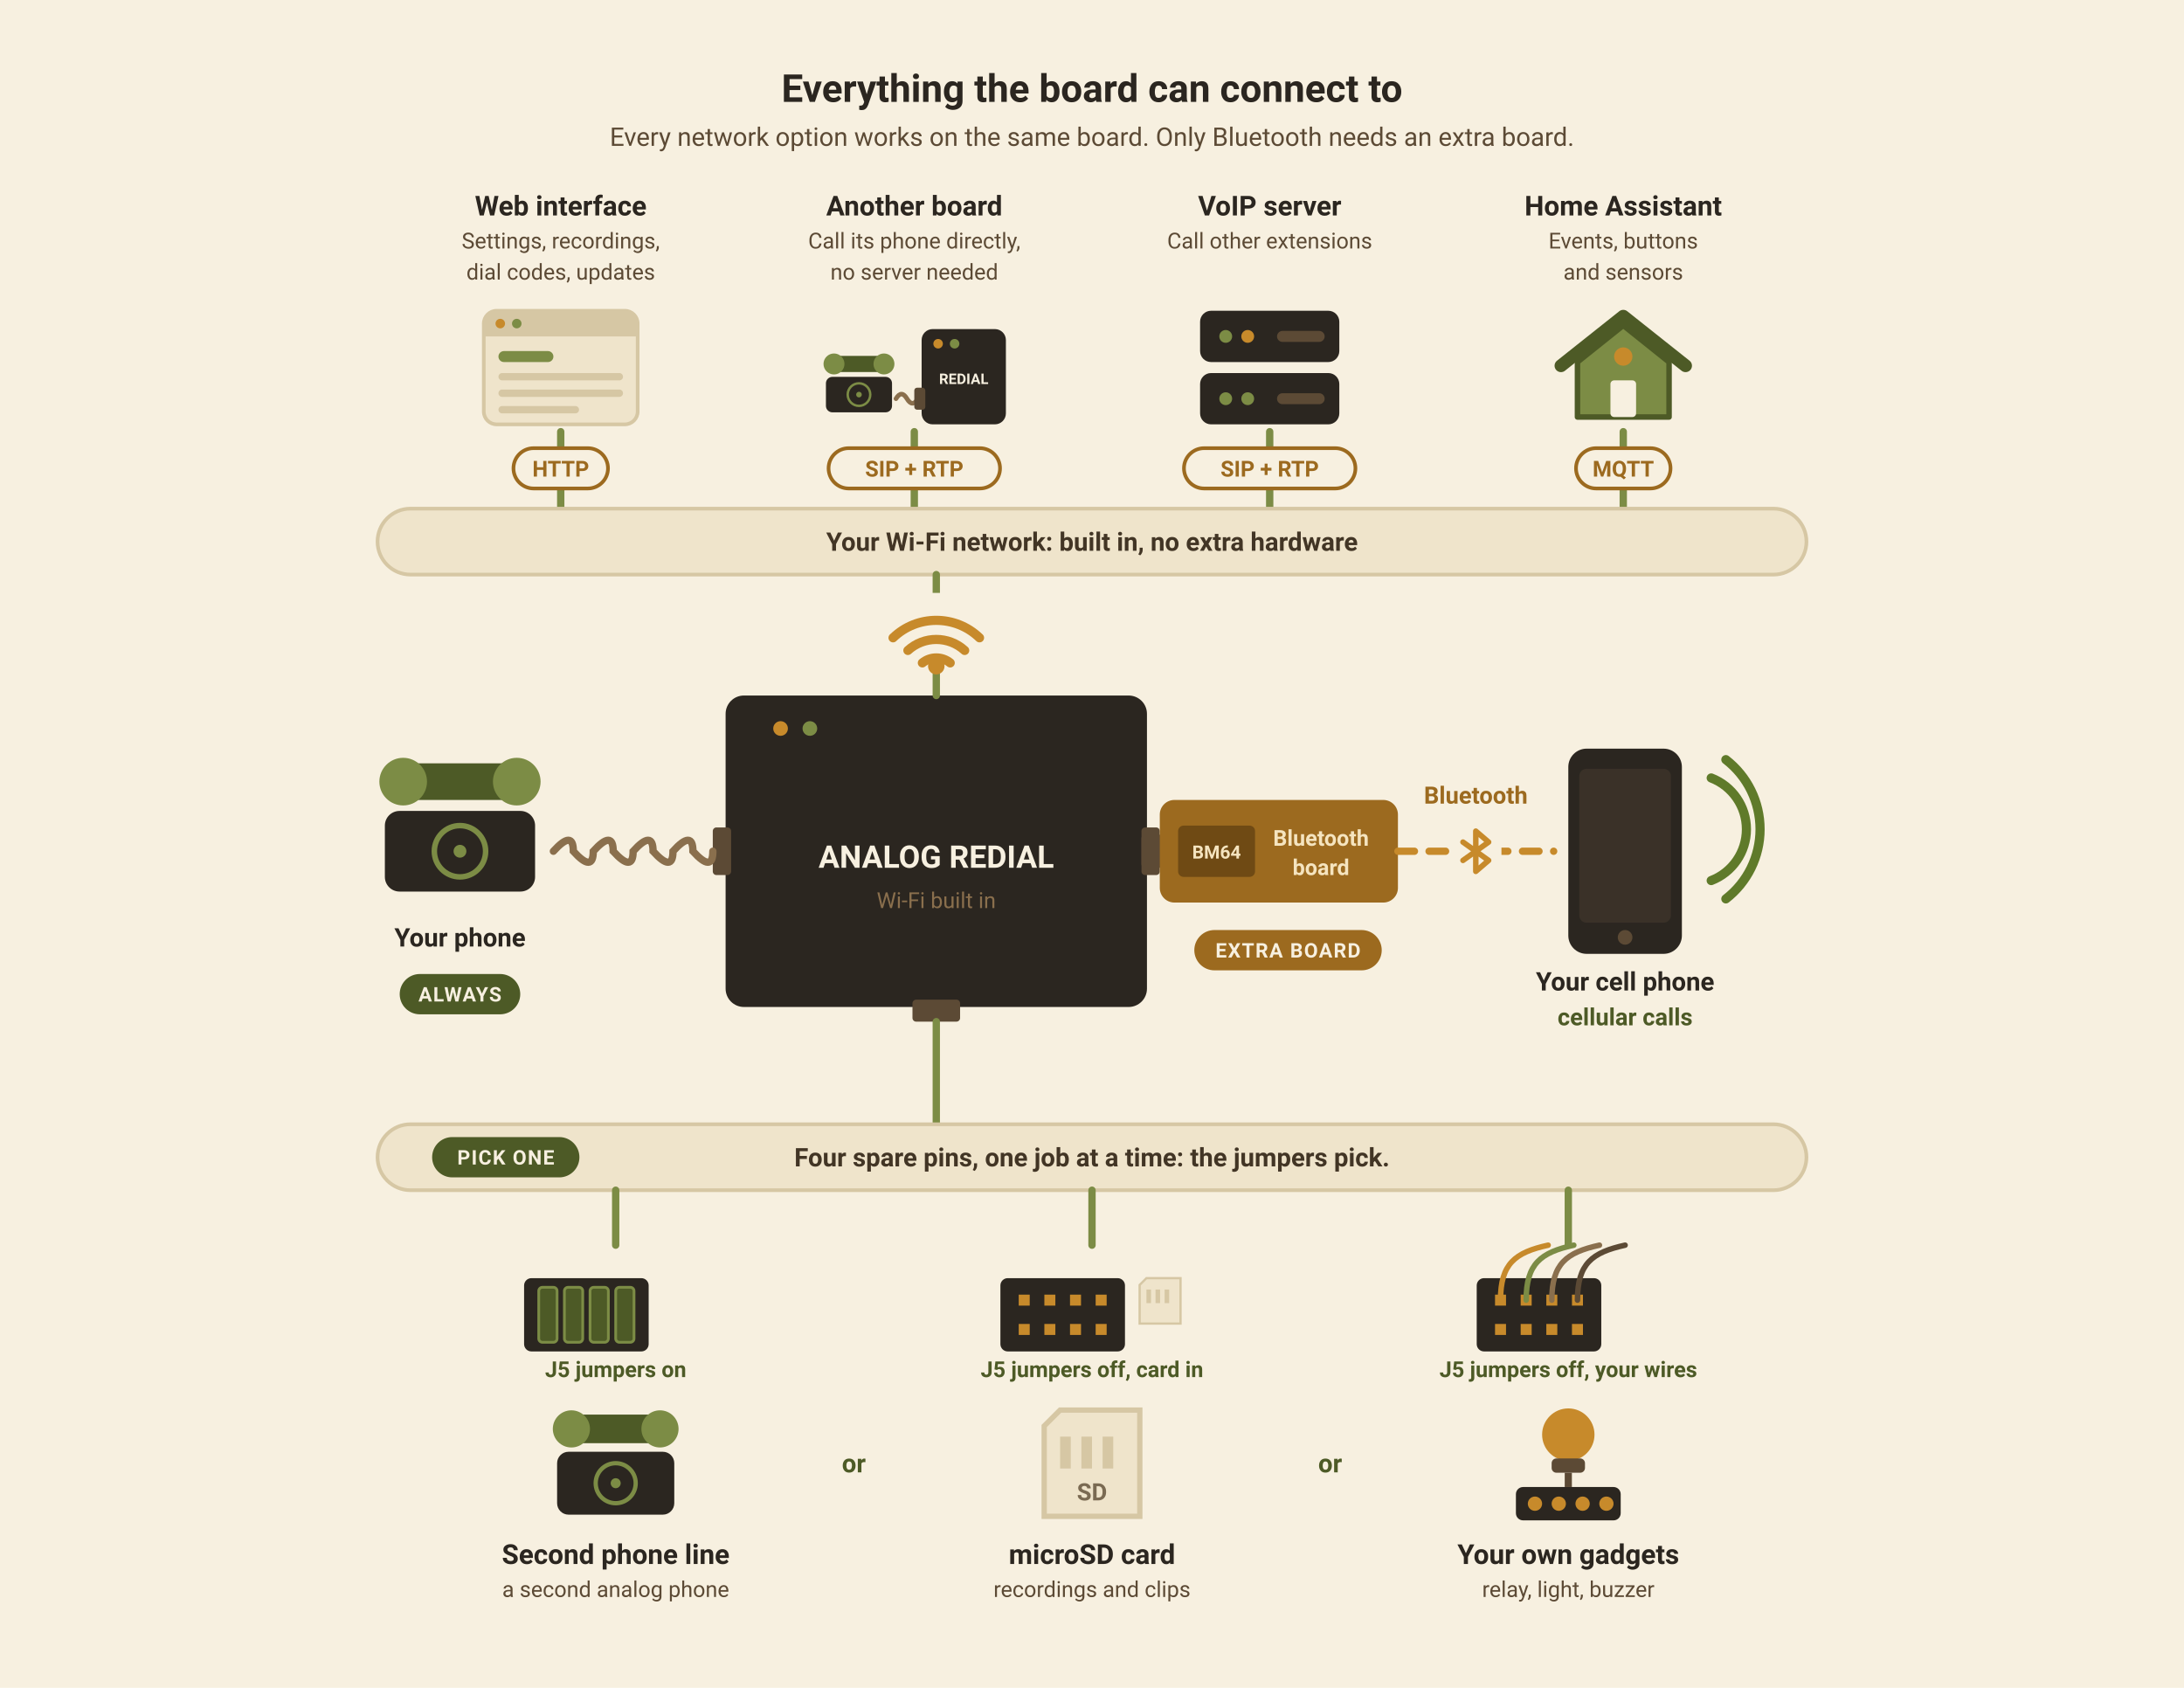
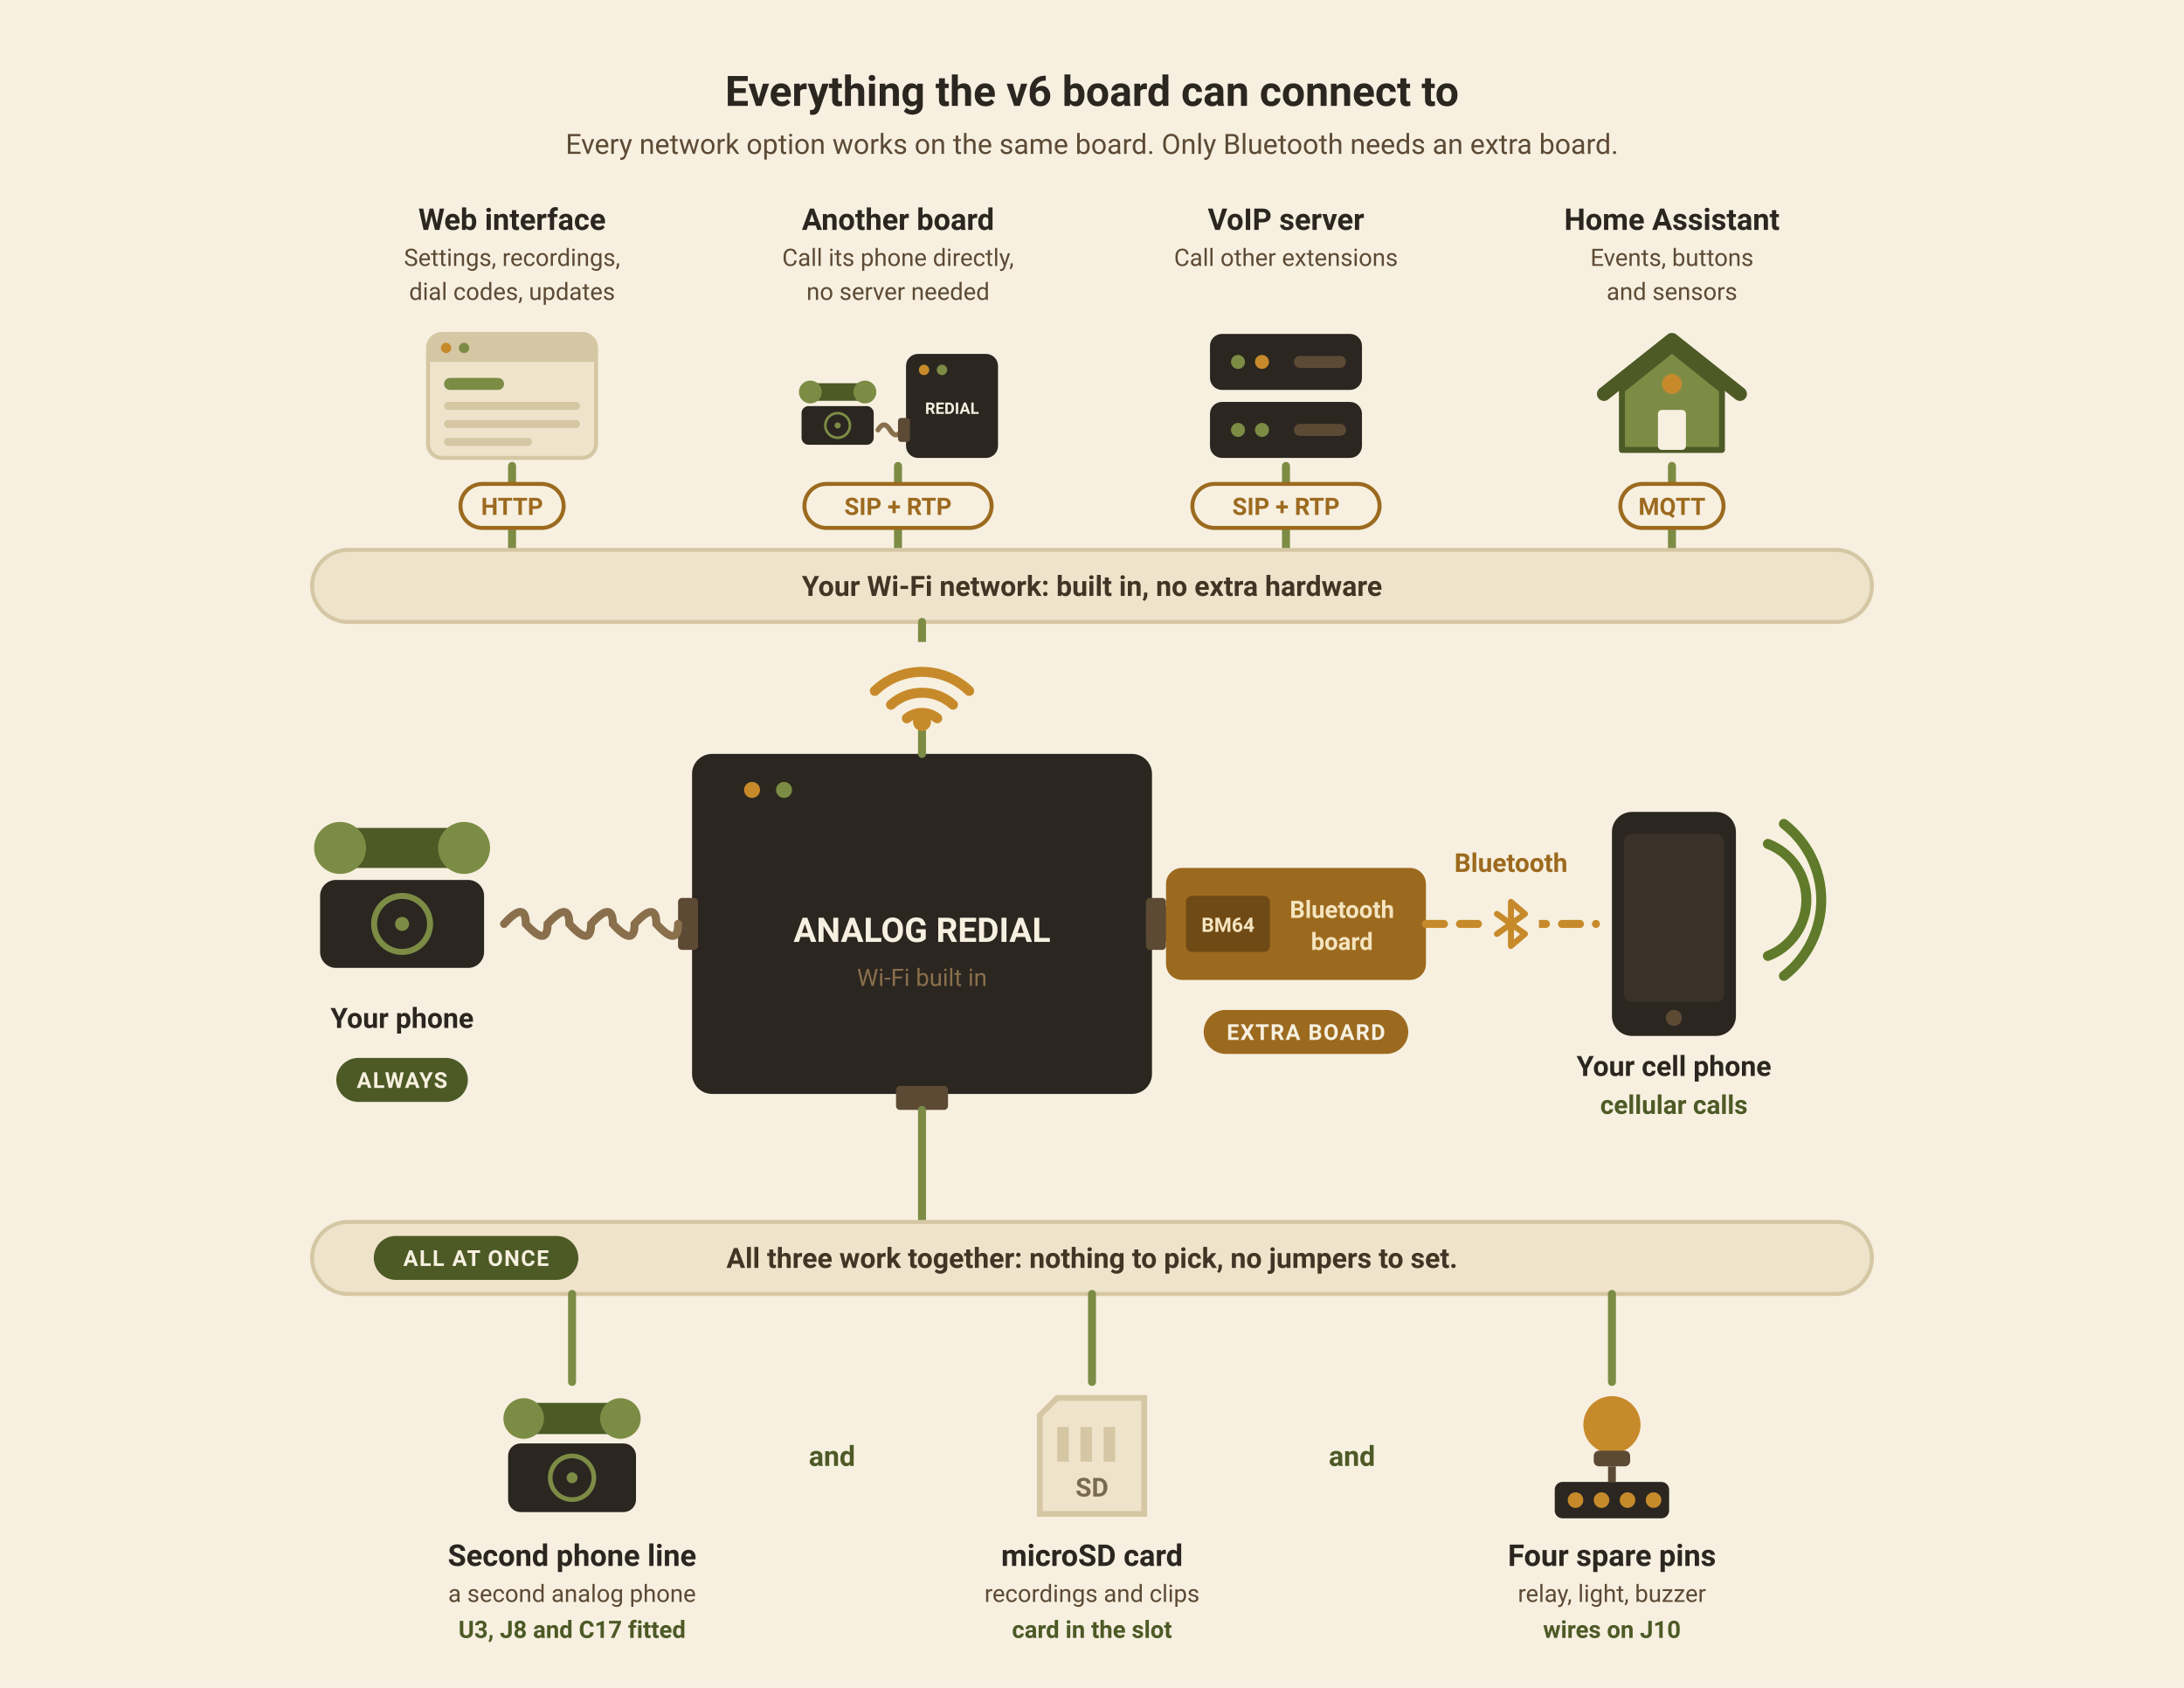
- <svg xmlns="http://www.w3.org/2000/svg" viewBox="0 0 1056 816" width="1056" height="816" role="img" aria-label="Everything the Analog Redial board can connect to: one phone always, then a second line or a microSD card or your own gadgets on four spare pins, chosen with the J5 jumpers; Wi-Fi to the web interface, other Analog Redial boards, a VoIP server and Home Assistant; and Bluetooth through an extra adapter board">
+ <svg xmlns="http://www.w3.org/2000/svg" viewBox="0 0 1056 816" width="1056" height="816" role="img" aria-label="Everything the Analog Redial v6 board can connect to: one phone always, then a second phone line, a microSD card and four spare pins on J10, all at once with nothing to select; Wi-Fi to the web interface, other Analog Redial boards, a VoIP server and Home Assistant; and Bluetooth through an extra adapter board">
  <rect id="background" width="1056" height="816" fill="#f7f0e0" />
  <g font-family="system-ui, -apple-system, Segoe UI, Roboto, sans-serif">
-     <g id="diagram" transform="translate(182.545,28) scale(0.885781)">
+     <g id="diagram" transform="translate(150.901,28) scale(0.966921)">
      <g id="title">
-         <text x="390" y="24" text-anchor="middle" font-size="21" font-weight="700" fill="#2b2620">Everything the board can connect to</text>
+         <text x="390" y="24" text-anchor="middle" font-size="21" font-weight="700" fill="#2b2620">Everything the v6 board can connect to</text>
      </g>
      <g id="subtitle">
        <text x="390" y="48" text-anchor="middle" font-size="14" font-weight="400" fill="#5c4a35">Every network option works on the same board. Only Bluetooth needs an extra board.</text>
      </g>
      <g id="label-web">
        <text x="100" y="86" text-anchor="middle" font-size="15" font-weight="600" fill="#2b2620">Web interface</text>
      </g>
      <g id="desc-web-1">
        <text x="100" y="104" text-anchor="middle" font-size="12" font-weight="400" fill="#5c4a35">Settings, recordings,</text>
      </g>
      <g id="desc-web-2">
        <text x="100" y="121" text-anchor="middle" font-size="12" font-weight="400" fill="#5c4a35">dial codes, updates</text>
      </g>
      <g id="service-web" transform="translate(58,138)">
        <rect x="0" y="0" width="84" height="62" rx="7" fill="#efe4cb" stroke="#d6c7a4" stroke-width="2" />
        <path d="M 0 14 H 84 V 7 a 7 7 0 0 0 -7 -7 H 7 a 7 7 0 0 0 -7 7 Z" fill="#d6c7a4" />
        <circle cx="9" cy="7" r="2.6" fill="#c78a2b" />
        <circle cx="18" cy="7" r="2.6" fill="#7c8c45" />
        <rect x="8" y="22" width="30" height="6" rx="3" fill="#7c8c45" />
        <rect x="8" y="34" width="68" height="4" rx="2" fill="#d6c7a4" />
        <rect x="8" y="43" width="68" height="4" rx="2" fill="#d6c7a4" />
        <rect x="8" y="52" width="44" height="4" rx="2" fill="#d6c7a4" />
      </g>
      <g id="link-web">
        <line x1="100" y1="204" x2="100" y2="246" stroke="#7c8c45" stroke-width="4" stroke-linecap="round" />
      </g>
      <g id="protocol-web">
        <rect x="74.2" y="213" width="51.6" height="22" rx="11" fill="#f7f0e0" stroke="#9c6a1f" stroke-width="2" />
        <text x="100" y="228.5" text-anchor="middle" font-size="12" font-weight="600" fill="#9c6a1f">HTTP</text>
      </g>
      <g id="label-board-2">
        <text x="293" y="86" text-anchor="middle" font-size="15" font-weight="600" fill="#2b2620">Another board</text>
      </g>
      <g id="desc-board-2-1">
        <text x="293" y="104" text-anchor="middle" font-size="12" font-weight="400" fill="#5c4a35">Call its phone directly,</text>
      </g>
      <g id="desc-board-2-2">
        <text x="293" y="121" text-anchor="middle" font-size="12" font-weight="400" fill="#5c4a35">no server needed</text>
      </g>
      <g id="service-board-2" transform="translate(243,138)">
        <g id="other-phone" transform="translate(0,22) scale(0.44)">
          <line x1="14" y1="16" x2="76" y2="16" stroke="#4d5a26" stroke-width="20" stroke-linecap="round" />
          <circle cx="14" cy="16" r="13" fill="#7c8c45" />
          <circle cx="76" cy="16" r="13" fill="#7c8c45" />
          <rect x="4" y="32" width="82" height="44" rx="8" fill="#2b2620" />
          <circle cx="45" cy="54" r="14" fill="none" stroke="#7c8c45" stroke-width="3" />
          <circle cx="45" cy="54" r="3.5" fill="#7c8c45" />
        </g>
        <path d="M 40 48 q 3 -5 6 0 q 3 5 6 0" fill="none" stroke="#8a6f4d" stroke-width="2.5" stroke-linecap="round" />
        <g id="other-board">
          <rect x="54" y="10" width="46" height="52" rx="6" fill="#2b2620" />
          <rect x="50" y="42" width="6" height="12" rx="1.5" fill="#5c4a35" />
          <circle cx="63" cy="18" r="2.6" fill="#c78a2b" />
          <circle cx="72" cy="18" r="2.6" fill="#7c8c45" />
          <text x="77" y="40" text-anchor="middle" font-size="8" font-weight="700" fill="#f7f0e0">REDIAL</text>
        </g>
      </g>
      <g id="link-board-2">
        <line x1="293" y1="204" x2="293" y2="246" stroke="#7c8c45" stroke-width="4" stroke-linecap="round" />
      </g>
      <g id="protocol-board-2">
        <rect x="246.2" y="213" width="93.6" height="22" rx="11" fill="#f7f0e0" stroke="#9c6a1f" stroke-width="2" />
        <text x="293" y="228.5" text-anchor="middle" font-size="12" font-weight="600" fill="#9c6a1f">SIP + RTP</text>
      </g>
      <g id="label-voip">
        <text x="487" y="86" text-anchor="middle" font-size="15" font-weight="600" fill="#2b2620">VoIP server</text>
      </g>
      <g id="desc-voip-1">
        <text x="487" y="104" text-anchor="middle" font-size="12" font-weight="400" fill="#5c4a35">Call other extensions</text>
      </g>
      <g id="service-voip" transform="translate(449,138)">
        <rect x="0" y="0" width="76" height="28" rx="6" fill="#2b2620" />
        <rect x="0" y="34" width="76" height="28" rx="6" fill="#2b2620" />
        <circle cx="14" cy="14" r="3.5" fill="#7c8c45" />
        <circle cx="26" cy="14" r="3.5" fill="#c78a2b" />
        <rect x="42" y="11" width="26" height="6" rx="3" fill="#5c4a35" />
        <circle cx="14" cy="48" r="3.5" fill="#7c8c45" />
        <circle cx="26" cy="48" r="3.5" fill="#7c8c45" />
        <rect x="42" y="45" width="26" height="6" rx="3" fill="#5c4a35" />
      </g>
      <g id="link-voip">
        <line x1="487" y1="204" x2="487" y2="246" stroke="#7c8c45" stroke-width="4" stroke-linecap="round" />
      </g>
      <g id="protocol-voip">
        <rect x="440.2" y="213" width="93.6" height="22" rx="11" fill="#f7f0e0" stroke="#9c6a1f" stroke-width="2" />
        <text x="487" y="228.5" text-anchor="middle" font-size="12" font-weight="600" fill="#9c6a1f">SIP + RTP</text>
      </g>
      <g id="label-home">
        <text x="680" y="86" text-anchor="middle" font-size="15" font-weight="600" fill="#2b2620">Home Assistant</text>
      </g>
      <g id="desc-home-1">
        <text x="680" y="104" text-anchor="middle" font-size="12" font-weight="400" fill="#5c4a35">Events, buttons</text>
      </g>
      <g id="desc-home-2">
        <text x="680" y="121" text-anchor="middle" font-size="12" font-weight="400" fill="#5c4a35">and sensors</text>
      </g>
      <g id="service-home" transform="translate(642,138)">
        <path d="M 4 30 L 38 3 L 72 30" fill="none" stroke="#4d5a26" stroke-width="7" stroke-linecap="round" stroke-linejoin="round" />
        <path d="M 13 28 V 58 H 63 V 28 L 38 8 Z" fill="#7c8c45" stroke="#4d5a26" stroke-width="3" stroke-linejoin="round" />
        <rect x="31" y="38" width="14" height="20" rx="2" fill="#f7f0e0" />
        <circle cx="38" cy="25" r="5" fill="#c78a2b" />
      </g>
      <g id="link-home">
        <line x1="680" y1="204" x2="680" y2="246" stroke="#7c8c45" stroke-width="4" stroke-linecap="round" />
      </g>
      <g id="protocol-home">
        <rect x="654.2" y="213" width="51.6" height="22" rx="11" fill="#f7f0e0" stroke="#9c6a1f" stroke-width="2" />
        <text x="680" y="228.5" text-anchor="middle" font-size="12" font-weight="600" fill="#9c6a1f">MQTT</text>
      </g>
      <g id="wifi-network">
        <rect x="0" y="246" width="780" height="36" rx="18" fill="#efe4cb" stroke="#d6c7a4" stroke-width="2" />
        <text x="390.0" y="269" text-anchor="middle" font-size="14" font-weight="600" fill="#423525">Your Wi-Fi network: built in, no extra hardware</text>
      </g>
      <g id="board" transform="translate(190,348)">
        <rect id="pcb" x="0" y="0" width="230" height="170" rx="10" fill="#2b2620" />
        <rect id="jack-line-1" x="-7" y="72" width="10" height="26" rx="2" fill="#5c4a35" />
        <rect id="options-connector" x="227" y="72" width="10" height="26" rx="2" fill="#5c4a35" />
        <rect id="adapter-header" x="102" y="166" width="26" height="12" rx="2" fill="#5c4a35" />
        <circle id="led-1" cx="30" cy="18" r="4" fill="#c78a2b" />
        <circle id="led-2" cx="46" cy="18" r="4" fill="#7c8c45" />
        <text x="115" y="94" text-anchor="middle" font-size="17" font-weight="600" fill="#f7f0e0">ANALOG REDIAL</text>
        <text x="115" y="116" text-anchor="middle" font-size="12" fill="#8a6f4d">Wi-Fi built in</text>
      </g>
      <g id="link-wifi">
        <line x1="305" y1="282" x2="305" y2="348" stroke="#7c8c45" stroke-width="4" stroke-linecap="round" />
      </g>
      <g id="wifi" transform="translate(275,294)">
        <rect x="-6" y="-2" width="72" height="44" rx="8" fill="#f7f0e0" />
        <path d="M 6.4 22.5 A 34 34 0 0 1 53.6 22.5" fill="none" stroke="#c78a2b" stroke-width="5" stroke-linecap="round" />
        <path d="M 14.5 29.4 A 23 23 0 0 1 45.5 29.4" fill="none" stroke="#c78a2b" stroke-width="5" stroke-linecap="round" />
        <path d="M 22.4 36.2 A 12 12 0 0 1 37.6 36.2" fill="none" stroke="#c78a2b" stroke-width="5" stroke-linecap="round" />
        <circle cx="30" cy="40" r="4.5" fill="#c78a2b" transform="translate(0,-2)" />
      </g>
      <g id="phone-line-1" transform="translate(0,379)">
        <g id="handset">
          <line x1="14" y1="16" x2="76" y2="16" stroke="#4d5a26" stroke-width="20" stroke-linecap="round" />
          <circle cx="14" cy="16" r="13" fill="#7c8c45" />
          <circle cx="76" cy="16" r="13" fill="#7c8c45" />
        </g>
        <g id="body">
          <rect x="4" y="32" width="82" height="44" rx="8" fill="#2b2620" />
          <circle cx="45" cy="54" r="14" fill="none" stroke="#7c8c45" stroke-width="3" />
          <circle cx="45" cy="54" r="3.5" fill="#7c8c45" />
        </g>
      </g>
      <g id="cord-line-1" transform="translate(96,433)">
        <path d="M 0 0 q 10.88 -12 10.88 0 q 10.88 12 10.88 0 q 10.88 -12 10.88 0 q 10.88 12 10.88 0 q 10.88 -12 10.88 0 q 10.88 12 10.88 0 q 10.88 -12 10.88 0 q 10.88 12 10.88 0" fill="none" stroke="#8a6f4d" stroke-width="4" stroke-linecap="round" />
      </g>
      <g id="label-line-1">
        <text x="45" y="485" text-anchor="middle" font-size="14" font-weight="600" fill="#2b2620">Your phone</text>
      </g>
      <g id="tag-always">
        <rect x="12.1" y="500" width="65.8" height="22" rx="11" fill="#4d5a26" />
        <text x="45" y="515" text-anchor="middle" font-size="11" font-weight="700" letter-spacing="0.6" fill="#f7f0e0">ALWAYS</text>
      </g>
      <g id="bluetooth-adapter" transform="translate(417,405)">
        <rect id="plug" x="0" y="19" width="14" height="18" rx="2" fill="#5c4a35" />
        <rect id="pcb" x="10" y="0" width="130" height="56" rx="8" fill="#9c6a1f" />
        <rect id="chip" x="20" y="14" width="42" height="28" rx="3" fill="#6f4a14" />
        <text x="41" y="32" text-anchor="middle" font-size="10" font-weight="600" fill="#f5e4bf">BM64</text>
        <text x="98" y="25" text-anchor="middle" font-size="12" font-weight="600" fill="#f5e4bf">Bluetooth</text>
        <text x="98" y="41" text-anchor="middle" font-size="12" font-weight="600" fill="#f5e4bf">board</text>
      </g>
      <g id="tag-extra-board">
        <rect x="445.85" y="476" width="102.3" height="22" rx="11" fill="#9c6a1f" />
        <text x="497" y="491" text-anchor="middle" font-size="11" font-weight="700" letter-spacing="0.6" fill="#f7f0e0">EXTRA BOARD</text>
      </g>
      <g id="link-bluetooth">
        <line x1="557" y1="433" x2="642" y2="433" stroke="#c78a2b" stroke-width="4" stroke-linecap="round" stroke-dasharray="9 8" />
      </g>
      <g id="bluetooth-symbol" transform="translate(591.5,421)">
        <rect x="-6" y="-4" width="28" height="32" rx="6" fill="#f7f0e0" />
        <path d="M 1 7 L 15 17 L 8 23 L 8 1 L 15 7 L 1 17" fill="none" stroke="#c78a2b" stroke-width="3" stroke-linecap="round" stroke-linejoin="round" />
      </g>
      <g id="label-bluetooth">
        <text x="599.5" y="407" text-anchor="middle" font-size="13" font-weight="600" fill="#9c6a1f">Bluetooth</text>
      </g>
      <g id="cell-phone" transform="translate(650,377)">
        <rect x="0" y="0" width="62" height="112" rx="10" fill="#2b2620" />
        <rect x="6" y="11" width="50" height="84" rx="4" fill="#3a3128" />
        <circle cx="31" cy="103" r="4" fill="#5c4a35" />
      </g>
      <g id="cellular" transform="translate(728,393)">
        <path d="M 0 56 A 30 30 0 0 0 0 0" fill="none" stroke="#5f7a2a" stroke-width="5" stroke-linecap="round" />
        <path d="M 8 66 A 48 48 0 0 0 8 -10" fill="none" stroke="#5f7a2a" stroke-width="5" stroke-linecap="round" transform="translate(0,0)" />
      </g>
      <g id="label-cell-phone">
        <text x="681" y="509" text-anchor="middle" font-size="14" font-weight="600" fill="#2b2620">Your cell phone</text>
      </g>
      <g id="label-cellular">
        <text x="681" y="528" text-anchor="middle" font-size="13" font-weight="600" fill="#4d5a26">cellular calls</text>
      </g>
      <g id="link-options">
        <line x1="305" y1="526" x2="305" y2="582" stroke="#7c8c45" stroke-width="4" stroke-linecap="round" />
      </g>
      <g id="options-bar">
        <rect x="0" y="582" width="780" height="36" rx="18" fill="#efe4cb" stroke="#d6c7a4" stroke-width="2" />
-         <text x="390.0" y="605" text-anchor="middle" font-size="14" font-weight="600" fill="#423525">Four spare pins, one job at a time: the jumpers pick.</text>
+         <text x="390.0" y="605" text-anchor="middle" font-size="14" font-weight="600" fill="#423525">All three work together: nothing to pick, no jumpers to set.</text>
      </g>
      <g id="tag-pick-one">
-         <rect x="29.8" y="589" width="80.4" height="22" rx="11" fill="#4d5a26" />
-         <text x="70" y="604" text-anchor="middle" font-size="11" font-weight="700" letter-spacing="0.6" fill="#f7f0e0">PICK ONE</text>
+         <rect x="30.85" y="589" width="102.3" height="22" rx="11" fill="#4d5a26" />
+         <text x="82" y="604" text-anchor="middle" font-size="11" font-weight="700" letter-spacing="0.6" fill="#f7f0e0">ALL AT ONCE</text>
      </g>
      <g id="link-line-2">
-         <line x1="130" y1="618" x2="130" y2="648" stroke="#7c8c45" stroke-width="4" stroke-linecap="round" />
-       </g>
-       <g id="j5-line-2" transform="translate(80,644)">
-         <rect id="header" x="0" y="22" width="68" height="40" rx="4" fill="#2b2620" />
-         <rect x="10" y="31" width="6" height="6" fill="#c78a2b" />
-         <rect x="10" y="47" width="6" height="6" fill="#c78a2b" />
-         <rect x="24" y="31" width="6" height="6" fill="#c78a2b" />
-         <rect x="24" y="47" width="6" height="6" fill="#c78a2b" />
-         <rect x="38" y="31" width="6" height="6" fill="#c78a2b" />
-         <rect x="38" y="47" width="6" height="6" fill="#c78a2b" />
-         <rect x="52" y="31" width="6" height="6" fill="#c78a2b" />
-         <rect x="52" y="47" width="6" height="6" fill="#c78a2b" />
-         <rect x="8" y="27" width="10" height="30" rx="2" fill="#4d5a26" stroke="#7c8c45" stroke-width="1.5" />
-         <rect x="22" y="27" width="10" height="30" rx="2" fill="#4d5a26" stroke="#7c8c45" stroke-width="1.5" />
-         <rect x="36" y="27" width="10" height="30" rx="2" fill="#4d5a26" stroke="#7c8c45" stroke-width="1.5" />
-         <rect x="50" y="27" width="10" height="30" rx="2" fill="#4d5a26" stroke="#7c8c45" stroke-width="1.5" />
-       </g>
-       <g id="j5-caption-line-2">
-         <text x="130" y="720" text-anchor="middle" font-size="12" font-weight="700" fill="#4d5a26">J5 jumpers on</text>
-       </g>
-       <g id="option-line-2" transform="translate(94.9,735.8)">
+         <line x1="130" y1="618" x2="130" y2="662" stroke="#7c8c45" stroke-width="4" stroke-linecap="round" />
+       </g>
+       <g id="option-line-2" transform="translate(94.9,667.8)">
        <g transform="scale(0.78)">
          <g id="handset">
            <line x1="14" y1="16" x2="76" y2="16" stroke="#4d5a26" stroke-width="20" stroke-linecap="round" />
            <circle cx="14" cy="16" r="13" fill="#7c8c45" />
            <circle cx="76" cy="16" r="13" fill="#7c8c45" />
          </g>
          <g id="body">
            <rect x="4" y="32" width="82" height="44" rx="8" fill="#2b2620" />
            <circle cx="45" cy="54" r="14" fill="none" stroke="#7c8c45" stroke-width="3" />
            <circle cx="45" cy="54" r="3.5" fill="#7c8c45" />
          </g>
        </g>
      </g>
      <g id="label-line-2">
-         <text x="130" y="822" text-anchor="middle" font-size="15" font-weight="600" fill="#2b2620">Second phone line</text>
+         <text x="130" y="754" text-anchor="middle" font-size="15" font-weight="600" fill="#2b2620">Second phone line</text>
      </g>
      <g id="desc-line-2">
-         <text x="130" y="840" text-anchor="middle" font-size="12" font-weight="400" fill="#5c4a35">a second analog phone</text>
+         <text x="130" y="772" text-anchor="middle" font-size="12" font-weight="400" fill="#5c4a35">a second analog phone</text>
+       </g>
+       <g id="v6-caption-line-2">
+         <text x="130" y="790" text-anchor="middle" font-size="12" font-weight="700" fill="#4d5a26">U3, J8 and C17 fitted</text>
      </g>
      <g id="link-microsd">
-         <line x1="390" y1="618" x2="390" y2="648" stroke="#7c8c45" stroke-width="4" stroke-linecap="round" />
-       </g>
-       <g id="j5-microsd" transform="translate(340,644)">
-         <rect id="header" x="0" y="22" width="68" height="40" rx="4" fill="#2b2620" />
-         <rect x="10" y="31" width="6" height="6" fill="#c78a2b" />
-         <rect x="10" y="47" width="6" height="6" fill="#c78a2b" />
-         <rect x="24" y="31" width="6" height="6" fill="#c78a2b" />
-         <rect x="24" y="47" width="6" height="6" fill="#c78a2b" />
-         <rect x="38" y="31" width="6" height="6" fill="#c78a2b" />
-         <rect x="38" y="47" width="6" height="6" fill="#c78a2b" />
-         <rect x="52" y="31" width="6" height="6" fill="#c78a2b" />
-         <rect x="52" y="47" width="6" height="6" fill="#c78a2b" />
-         <g transform="translate(76,22) scale(0.62)">
-           <path d="M 6 0 H 36 V 40 H 0 V 6 Z" fill="#efe4cb" stroke="#d6c7a4" stroke-width="2" />
-           <rect x="6" y="10" width="4" height="12" fill="#d6c7a4" />
-           <rect x="14" y="10" width="4" height="12" fill="#d6c7a4" />
-           <rect x="22" y="10" width="4" height="12" fill="#d6c7a4" />
-         </g>
-       </g>
-       <g id="j5-caption-microsd">
-         <text x="390" y="720" text-anchor="middle" font-size="12" font-weight="700" fill="#4d5a26">J5 jumpers off, card in</text>
-       </g>
-       <g id="option-microsd" transform="translate(363.9,738)">
+         <line x1="390" y1="618" x2="390" y2="662" stroke="#7c8c45" stroke-width="4" stroke-linecap="round" />
+       </g>
+       <g id="option-microsd" transform="translate(363.9,670)">
        <g transform="scale(1.45)">
          <path d="M 6 0 H 36 V 40 H 0 V 6 Z" fill="#efe4cb" stroke="#d6c7a4" stroke-width="2" />
          <rect x="6" y="10" width="4" height="12" fill="#d6c7a4" />
          <rect x="14" y="10" width="4" height="12" fill="#d6c7a4" />
          <rect x="22" y="10" width="4" height="12" fill="#d6c7a4" />
          <text x="18" y="34" text-anchor="middle" font-size="9" font-weight="600" fill="#7a6a52">SD</text>
        </g>
      </g>
      <g id="label-microsd">
-         <text x="390" y="822" text-anchor="middle" font-size="15" font-weight="600" fill="#2b2620">microSD card</text>
+         <text x="390" y="754" text-anchor="middle" font-size="15" font-weight="600" fill="#2b2620">microSD card</text>
      </g>
      <g id="desc-microsd">
-         <text x="390" y="840" text-anchor="middle" font-size="12" font-weight="400" fill="#5c4a35">recordings and clips</text>
+         <text x="390" y="772" text-anchor="middle" font-size="12" font-weight="400" fill="#5c4a35">recordings and clips</text>
+       </g>
+       <g id="v6-caption-microsd">
+         <text x="390" y="790" text-anchor="middle" font-size="12" font-weight="700" fill="#4d5a26">card in the slot</text>
      </g>
      <g id="link-pins">
-         <line x1="650" y1="618" x2="650" y2="648" stroke="#7c8c45" stroke-width="4" stroke-linecap="round" />
-       </g>
-       <g id="j5-pins" transform="translate(600,644)">
-         <rect id="header" x="0" y="22" width="68" height="40" rx="4" fill="#2b2620" />
-         <rect x="10" y="31" width="6" height="6" fill="#c78a2b" />
-         <rect x="10" y="47" width="6" height="6" fill="#c78a2b" />
-         <rect x="24" y="31" width="6" height="6" fill="#c78a2b" />
-         <rect x="24" y="47" width="6" height="6" fill="#c78a2b" />
-         <rect x="38" y="31" width="6" height="6" fill="#c78a2b" />
-         <rect x="38" y="47" width="6" height="6" fill="#c78a2b" />
-         <rect x="52" y="31" width="6" height="6" fill="#c78a2b" />
-         <rect x="52" y="47" width="6" height="6" fill="#c78a2b" />
-         <path d="M 13 34 C 13 14, 21 8, 39 4" fill="none" stroke="#c78a2b" stroke-width="3" stroke-linecap="round" />
-         <path d="M 27 34 C 27 14, 35 8, 53 4" fill="none" stroke="#7c8c45" stroke-width="3" stroke-linecap="round" />
-         <path d="M 41 34 C 41 14, 49 8, 67 4" fill="none" stroke="#8a6f4d" stroke-width="3" stroke-linecap="round" />
-         <path d="M 55 34 C 55 14, 63 8, 81 4" fill="none" stroke="#5c4a35" stroke-width="3" stroke-linecap="round" />
-       </g>
-       <g id="j5-caption-pins">
-         <text x="650" y="720" text-anchor="middle" font-size="12" font-weight="700" fill="#4d5a26">J5 jumpers off, your wires</text>
-       </g>
-       <g id="option-pins" transform="translate(621.4,735.8)">
+         <line x1="650" y1="618" x2="650" y2="662" stroke="#7c8c45" stroke-width="4" stroke-linecap="round" />
+       </g>
+       <g id="option-pins" transform="translate(621.4,667.8)">
        <g transform="scale(1.3)">
          <circle id="bulb" cx="22" cy="12" r="11" fill="#c78a2b" />
          <rect id="bulb-base" x="15" y="22" width="14" height="6" rx="2" fill="#5c4a35" />
          <rect id="header" x="0" y="34" width="44" height="14" rx="3" fill="#2b2620" />
          <circle cx="8" cy="41" r="3" fill="#c78a2b" />
          <circle cx="18" cy="41" r="3" fill="#c78a2b" />
          <circle cx="28" cy="41" r="3" fill="#c78a2b" />
          <circle cx="38" cy="41" r="3" fill="#c78a2b" />
          <path d="M 22 28 V 34" stroke="#5c4a35" stroke-width="3" />
        </g>
      </g>
      <g id="label-pins">
-         <text x="650" y="822" text-anchor="middle" font-size="15" font-weight="600" fill="#2b2620">Your own gadgets</text>
+         <text x="650" y="754" text-anchor="middle" font-size="15" font-weight="600" fill="#2b2620">Four spare pins</text>
      </g>
      <g id="desc-pins">
-         <text x="650" y="840" text-anchor="middle" font-size="12" font-weight="400" fill="#5c4a35">relay, light, buzzer</text>
+         <text x="650" y="772" text-anchor="middle" font-size="12" font-weight="400" fill="#5c4a35">relay, light, buzzer</text>
+       </g>
+       <g id="v6-caption-pins">
+         <text x="650" y="790" text-anchor="middle" font-size="12" font-weight="700" fill="#4d5a26">wires on J10</text>
      </g>
      <g id="or-1">
-         <text x="260" y="772" text-anchor="middle" font-size="14" font-weight="700" fill="#4d5a26">or</text>
+         <text x="260" y="704" text-anchor="middle" font-size="14" font-weight="700" fill="#4d5a26">and</text>
      </g>
      <g id="or-2">
-         <text x="520" y="772" text-anchor="middle" font-size="14" font-weight="700" fill="#4d5a26">or</text>
+         <text x="520" y="704" text-anchor="middle" font-size="14" font-weight="700" fill="#4d5a26">and</text>
      </g>
    </g>
  </g>
</svg>
